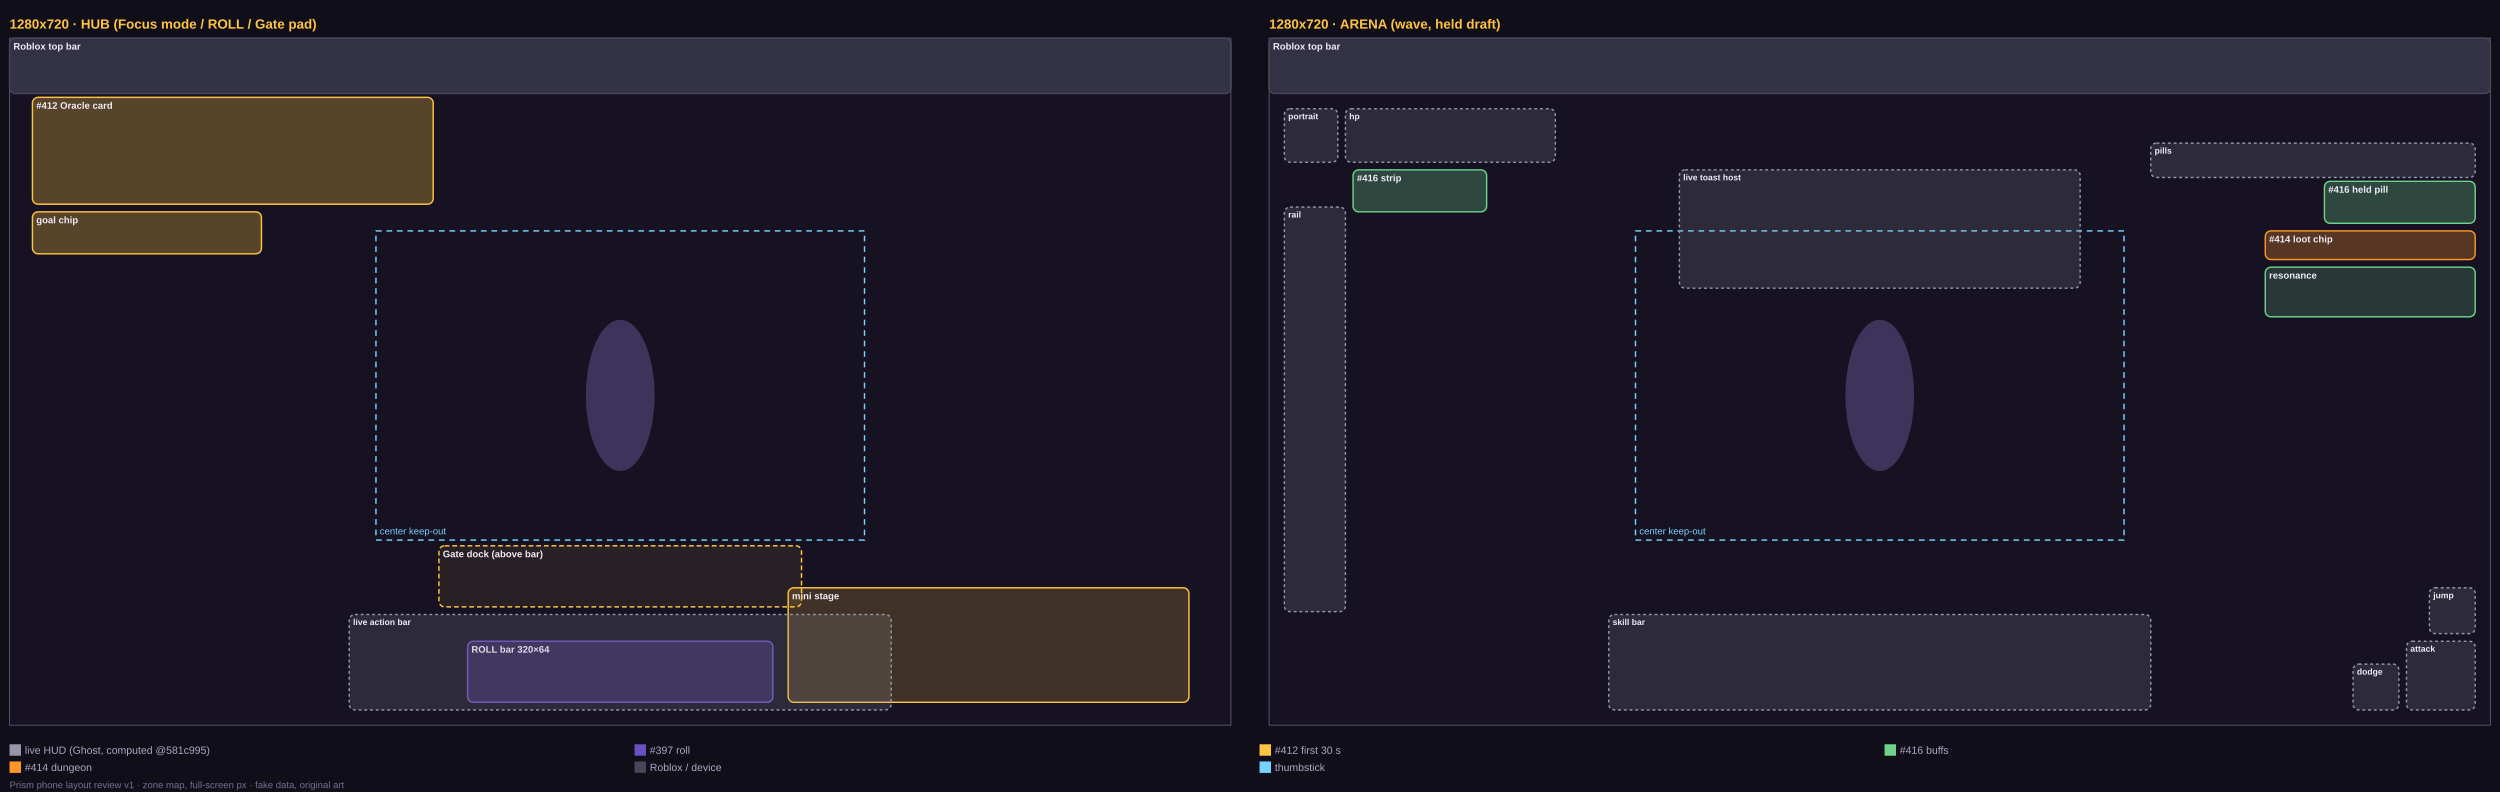
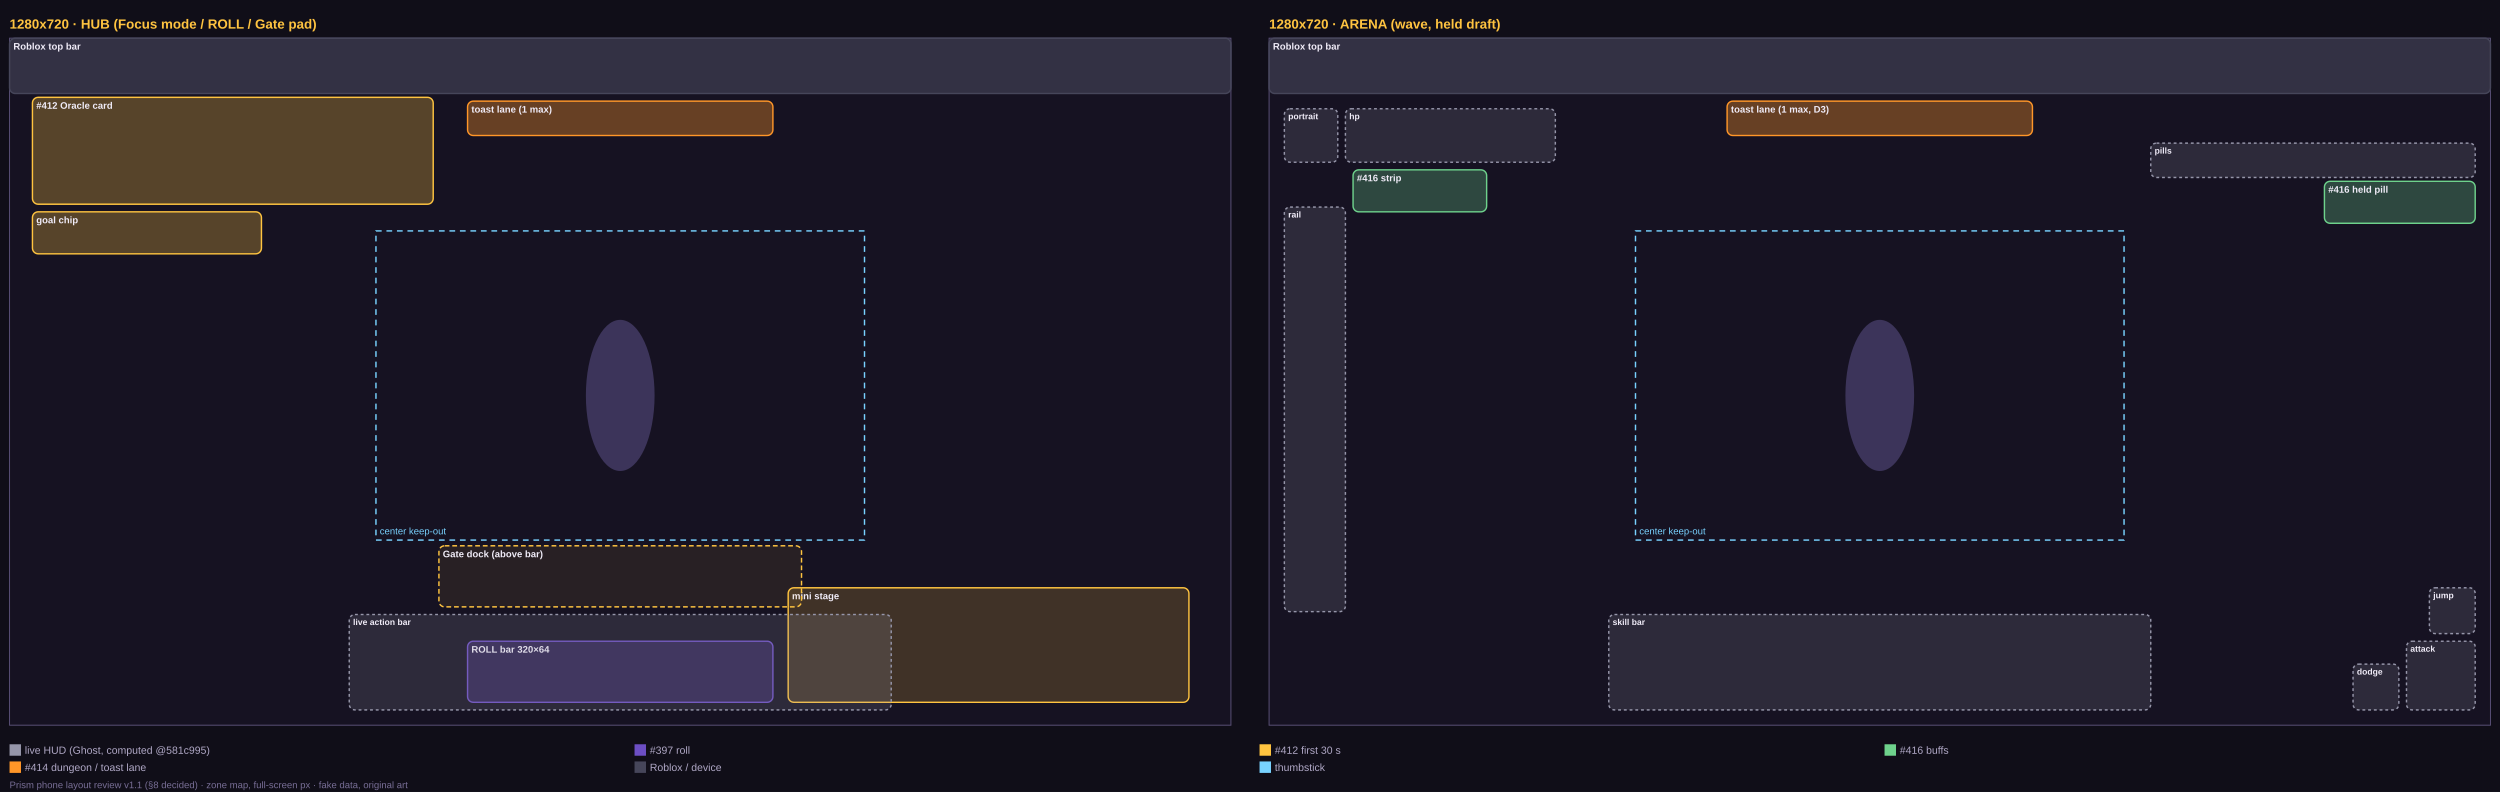
<svg xmlns="http://www.w3.org/2000/svg" width="2620" height="830" viewBox="0 0 2620 830">
  <rect width="2620" height="830" fill="rgb(16,14,24)" />
  <g transform="translate(10,40)">
    <rect x="0" y="0" width="1280" height="720" fill="rgb(22,18,34)" stroke="rgb(90,80,120)" />
    <ellipse cx="640.0" cy="374.4" rx="36.0" ry="79.2" fill="rgb(60,52,90)" />
    <rect x="0" y="0" width="1280" height="58" rx="6" fill="rgb(70,70,90)" fill-opacity="0.6" stroke="rgb(70,70,90)" stroke-width="1.5" />
    <text x="4" y="12" font-family="'Builder Sans',Arial,sans-serif" font-size="10" font-weight="700" fill="rgb(240,236,248)">Roblox top bar</text>
    <rect x="384" y="202" width="512" height="324" fill="none" stroke="rgb(120,210,255)" stroke-width="1.5" stroke-dasharray="6 5" />
    <text x="388" y="520" font-family="'Builder Sans',Arial,sans-serif" font-size="10" fill="rgb(120,210,255)">center keep-out</text>
    <rect x="24" y="62" width="420" height="112" rx="6" fill="rgb(255,196,64)" fill-opacity="0.28" stroke="rgb(255,196,64)" stroke-width="1.5" />
    <text x="28" y="74" font-family="'Builder Sans',Arial,sans-serif" font-size="10" font-weight="700" fill="rgb(240,236,248)">#412 Oracle card</text>
    <rect x="24" y="182" width="240" height="44" rx="6" fill="rgb(255,196,64)" fill-opacity="0.28" stroke="rgb(255,196,64)" stroke-width="1.5" />
    <text x="28" y="194" font-family="'Builder Sans',Arial,sans-serif" font-size="10" font-weight="700" fill="rgb(240,236,248)">goal chip</text>
    <rect x="480" y="632" width="320" height="64" rx="6" fill="rgb(108,78,196)" fill-opacity="0.28" stroke="rgb(108,78,196)" stroke-width="1.5" />
    <text x="484" y="644" font-family="'Builder Sans',Arial,sans-serif" font-size="10" font-weight="700" fill="rgb(240,236,248)">ROLL bar 320×64</text>
    <rect x="816" y="576" width="420" height="120" rx="6" fill="rgb(255,196,64)" fill-opacity="0.18" stroke="rgb(255,196,64)" stroke-width="1.5" />
    <text x="820" y="588" font-family="'Builder Sans',Arial,sans-serif" font-size="10" font-weight="700" fill="rgb(240,236,248)">mini stage</text>
+     <rect x="480" y="66" width="320" height="36" rx="6" fill="rgb(255,150,40)" fill-opacity="0.35" stroke="rgb(255,150,40)" stroke-width="1.5" />
+     <text x="484" y="78" font-family="'Builder Sans',Arial,sans-serif" font-size="10" font-weight="700" fill="rgb(240,236,248)">toast lane (1 max)</text>
    <rect x="450" y="532" width="380" height="64" rx="6" fill="rgb(255,196,64)" fill-opacity="0.08" stroke="rgb(255,196,64)" stroke-width="1.5" stroke-dasharray="5 3" />
    <text x="454" y="544" font-family="'Builder Sans',Arial,sans-serif" font-size="10" font-weight="700" fill="rgb(240,236,248)">Gate dock (above bar)</text>
    <rect x="356" y="604" width="568" height="100" rx="6" fill="rgb(150,150,170)" fill-opacity="0.18" stroke="rgb(150,150,170)" stroke-width="1.5" stroke-dasharray="3 3" />
    <text x="360" y="615" font-family="'Builder Sans',Arial,sans-serif" font-size="9" font-weight="700" fill="rgb(240,236,248)">live action bar</text>
    <text x="0" y="-10" font-family="'Builder Sans',Arial,sans-serif" font-size="14" font-weight="800" fill="rgb(255,196,64)">1280x720 · HUB (Focus mode / ROLL / Gate pad)</text>
  </g>
  <g transform="translate(1330,40)">
    <rect x="0" y="0" width="1280" height="720" fill="rgb(22,18,34)" stroke="rgb(90,80,120)" />
    <ellipse cx="640.0" cy="374.4" rx="36.0" ry="79.2" fill="rgb(60,52,90)" />
    <rect x="0" y="0" width="1280" height="58" rx="6" fill="rgb(70,70,90)" fill-opacity="0.6" stroke="rgb(70,70,90)" stroke-width="1.5" />
    <text x="4" y="12" font-family="'Builder Sans',Arial,sans-serif" font-size="10" font-weight="700" fill="rgb(240,236,248)">Roblox top bar</text>
    <rect x="384" y="202" width="512" height="324" fill="none" stroke="rgb(120,210,255)" stroke-width="1.5" stroke-dasharray="6 5" />
    <text x="388" y="520" font-family="'Builder Sans',Arial,sans-serif" font-size="10" fill="rgb(120,210,255)">center keep-out</text>
    <rect x="16" y="74" width="56" height="56" rx="6" fill="rgb(150,150,170)" fill-opacity="0.18" stroke="rgb(150,150,170)" stroke-width="1.5" stroke-dasharray="3 3" />
    <text x="20" y="85" font-family="'Builder Sans',Arial,sans-serif" font-size="9" font-weight="700" fill="rgb(240,236,248)">portrait</text>
    <rect x="80" y="74" width="220" height="56" rx="6" fill="rgb(150,150,170)" fill-opacity="0.18" stroke="rgb(150,150,170)" stroke-width="1.5" stroke-dasharray="3 3" />
    <text x="84" y="85" font-family="'Builder Sans',Arial,sans-serif" font-size="9" font-weight="700" fill="rgb(240,236,248)">hp</text>
    <rect x="924" y="110" width="340" height="36" rx="6" fill="rgb(150,150,170)" fill-opacity="0.18" stroke="rgb(150,150,170)" stroke-width="1.5" stroke-dasharray="3 3" />
    <text x="928" y="121" font-family="'Builder Sans',Arial,sans-serif" font-size="9" font-weight="700" fill="rgb(240,236,248)">pills</text>
    <rect x="16" y="177" width="64" height="424" rx="6" fill="rgb(150,150,170)" fill-opacity="0.18" stroke="rgb(150,150,170)" stroke-width="1.5" stroke-dasharray="3 3" />
    <text x="20" y="188" font-family="'Builder Sans',Arial,sans-serif" font-size="9" font-weight="700" fill="rgb(240,236,248)">rail</text>
    <rect x="356" y="604" width="568" height="100" rx="6" fill="rgb(150,150,170)" fill-opacity="0.18" stroke="rgb(150,150,170)" stroke-width="1.5" stroke-dasharray="3 3" />
    <text x="360" y="615" font-family="'Builder Sans',Arial,sans-serif" font-size="9" font-weight="700" fill="rgb(240,236,248)">skill bar</text>
    <rect x="1192" y="632" width="72" height="72" rx="6" fill="rgb(150,150,170)" fill-opacity="0.18" stroke="rgb(150,150,170)" stroke-width="1.5" stroke-dasharray="3 3" />
    <text x="1196" y="643" font-family="'Builder Sans',Arial,sans-serif" font-size="9" font-weight="700" fill="rgb(240,236,248)">attack</text>
    <rect x="1136" y="656" width="48" height="48" rx="6" fill="rgb(150,150,170)" fill-opacity="0.18" stroke="rgb(150,150,170)" stroke-width="1.5" stroke-dasharray="3 3" />
    <text x="1140" y="667" font-family="'Builder Sans',Arial,sans-serif" font-size="9" font-weight="700" fill="rgb(240,236,248)">dodge</text>
    <rect x="1216" y="576" width="48" height="48" rx="6" fill="rgb(150,150,170)" fill-opacity="0.18" stroke="rgb(150,150,170)" stroke-width="1.5" stroke-dasharray="3 3" />
    <text x="1220" y="587" font-family="'Builder Sans',Arial,sans-serif" font-size="9" font-weight="700" fill="rgb(240,236,248)">jump</text>
-     <rect x="430" y="138" width="420" height="124" rx="6" fill="rgb(150,150,170)" fill-opacity="0.18" stroke="rgb(150,150,170)" stroke-width="1.5" stroke-dasharray="3 3" />
-     <text x="434" y="149" font-family="'Builder Sans',Arial,sans-serif" font-size="9" font-weight="700" fill="rgb(240,236,248)">live toast host</text>
    <rect x="88" y="138" width="140" height="44" rx="6" fill="rgb(110,210,140)" fill-opacity="0.28" stroke="rgb(110,210,140)" stroke-width="1.5" />
    <text x="92" y="150" font-family="'Builder Sans',Arial,sans-serif" font-size="10" font-weight="700" fill="rgb(240,236,248)">#416 strip</text>
    <rect x="1106" y="150" width="158" height="44" rx="6" fill="rgb(110,210,140)" fill-opacity="0.28" stroke="rgb(110,210,140)" stroke-width="1.5" />
    <text x="1110" y="162" font-family="'Builder Sans',Arial,sans-serif" font-size="10" font-weight="700" fill="rgb(240,236,248)">#416 held pill</text>
-     <rect x="1044" y="202" width="220" height="30" rx="6" fill="rgb(255,150,40)" fill-opacity="0.28" stroke="rgb(255,150,40)" stroke-width="1.5" />
-     <text x="1048" y="214" font-family="'Builder Sans',Arial,sans-serif" font-size="10" font-weight="700" fill="rgb(240,236,248)">#414 loot chip</text>
-     <rect x="1044" y="240" width="220" height="52" rx="6" fill="rgb(110,210,140)" fill-opacity="0.2" stroke="rgb(110,210,140)" stroke-width="1.5" />
-     <text x="1048" y="252" font-family="'Builder Sans',Arial,sans-serif" font-size="10" font-weight="700" fill="rgb(240,236,248)">resonance</text>
+     <rect x="480" y="66" width="320" height="36" rx="6" fill="rgb(255,150,40)" fill-opacity="0.35" stroke="rgb(255,150,40)" stroke-width="1.5" />
+     <text x="484" y="78" font-family="'Builder Sans',Arial,sans-serif" font-size="10" font-weight="700" fill="rgb(240,236,248)">toast lane (1 max, D3)</text>
    <text x="0" y="-10" font-family="'Builder Sans',Arial,sans-serif" font-size="14" font-weight="800" fill="rgb(255,196,64)">1280x720 · ARENA (wave, held draft)</text>
  </g>
  <rect x="10.0" y="780" width="12" height="12" fill="rgb(150,150,170)" />
  <text x="26.0" y="790" font-family="'Builder Sans',Arial,sans-serif" font-size="11" fill="rgb(176,168,198)">live HUD (Ghost, computed @581c995)</text>
  <rect x="665.0" y="780" width="12" height="12" fill="rgb(108,78,196)" />
  <text x="681.0" y="790" font-family="'Builder Sans',Arial,sans-serif" font-size="11" fill="rgb(176,168,198)">#397 roll</text>
  <rect x="1320.0" y="780" width="12" height="12" fill="rgb(255,196,64)" />
  <text x="1336.0" y="790" font-family="'Builder Sans',Arial,sans-serif" font-size="11" fill="rgb(176,168,198)">#412 first 30 s</text>
  <rect x="1975.0" y="780" width="12" height="12" fill="rgb(110,210,140)" />
  <text x="1991.0" y="790" font-family="'Builder Sans',Arial,sans-serif" font-size="11" fill="rgb(176,168,198)">#416 buffs</text>
  <rect x="10.0" y="798" width="12" height="12" fill="rgb(255,150,40)" />
-   <text x="26.0" y="808" font-family="'Builder Sans',Arial,sans-serif" font-size="11" fill="rgb(176,168,198)">#414 dungeon</text>
+   <text x="26.0" y="808" font-family="'Builder Sans',Arial,sans-serif" font-size="11" fill="rgb(176,168,198)">#414 dungeon / toast lane</text>
  <rect x="665.0" y="798" width="12" height="12" fill="rgb(70,70,90)" />
  <text x="681.0" y="808" font-family="'Builder Sans',Arial,sans-serif" font-size="11" fill="rgb(176,168,198)">Roblox / device</text>
  <rect x="1320.0" y="798" width="12" height="12" fill="rgb(120,210,255)" />
  <text x="1336.0" y="808" font-family="'Builder Sans',Arial,sans-serif" font-size="11" fill="rgb(176,168,198)">thumbstick</text>
-   <text x="10" y="826" font-family="'Builder Sans',Arial,sans-serif" font-size="10" fill="rgb(120,110,150)">Prism phone layout review v1 · zone map, full-screen px · fake data, original art</text>
+   <text x="10" y="826" font-family="'Builder Sans',Arial,sans-serif" font-size="10" fill="rgb(120,110,150)">Prism phone layout review v1.1 (§8 decided) · zone map, full-screen px · fake data, original art</text>
</svg>
